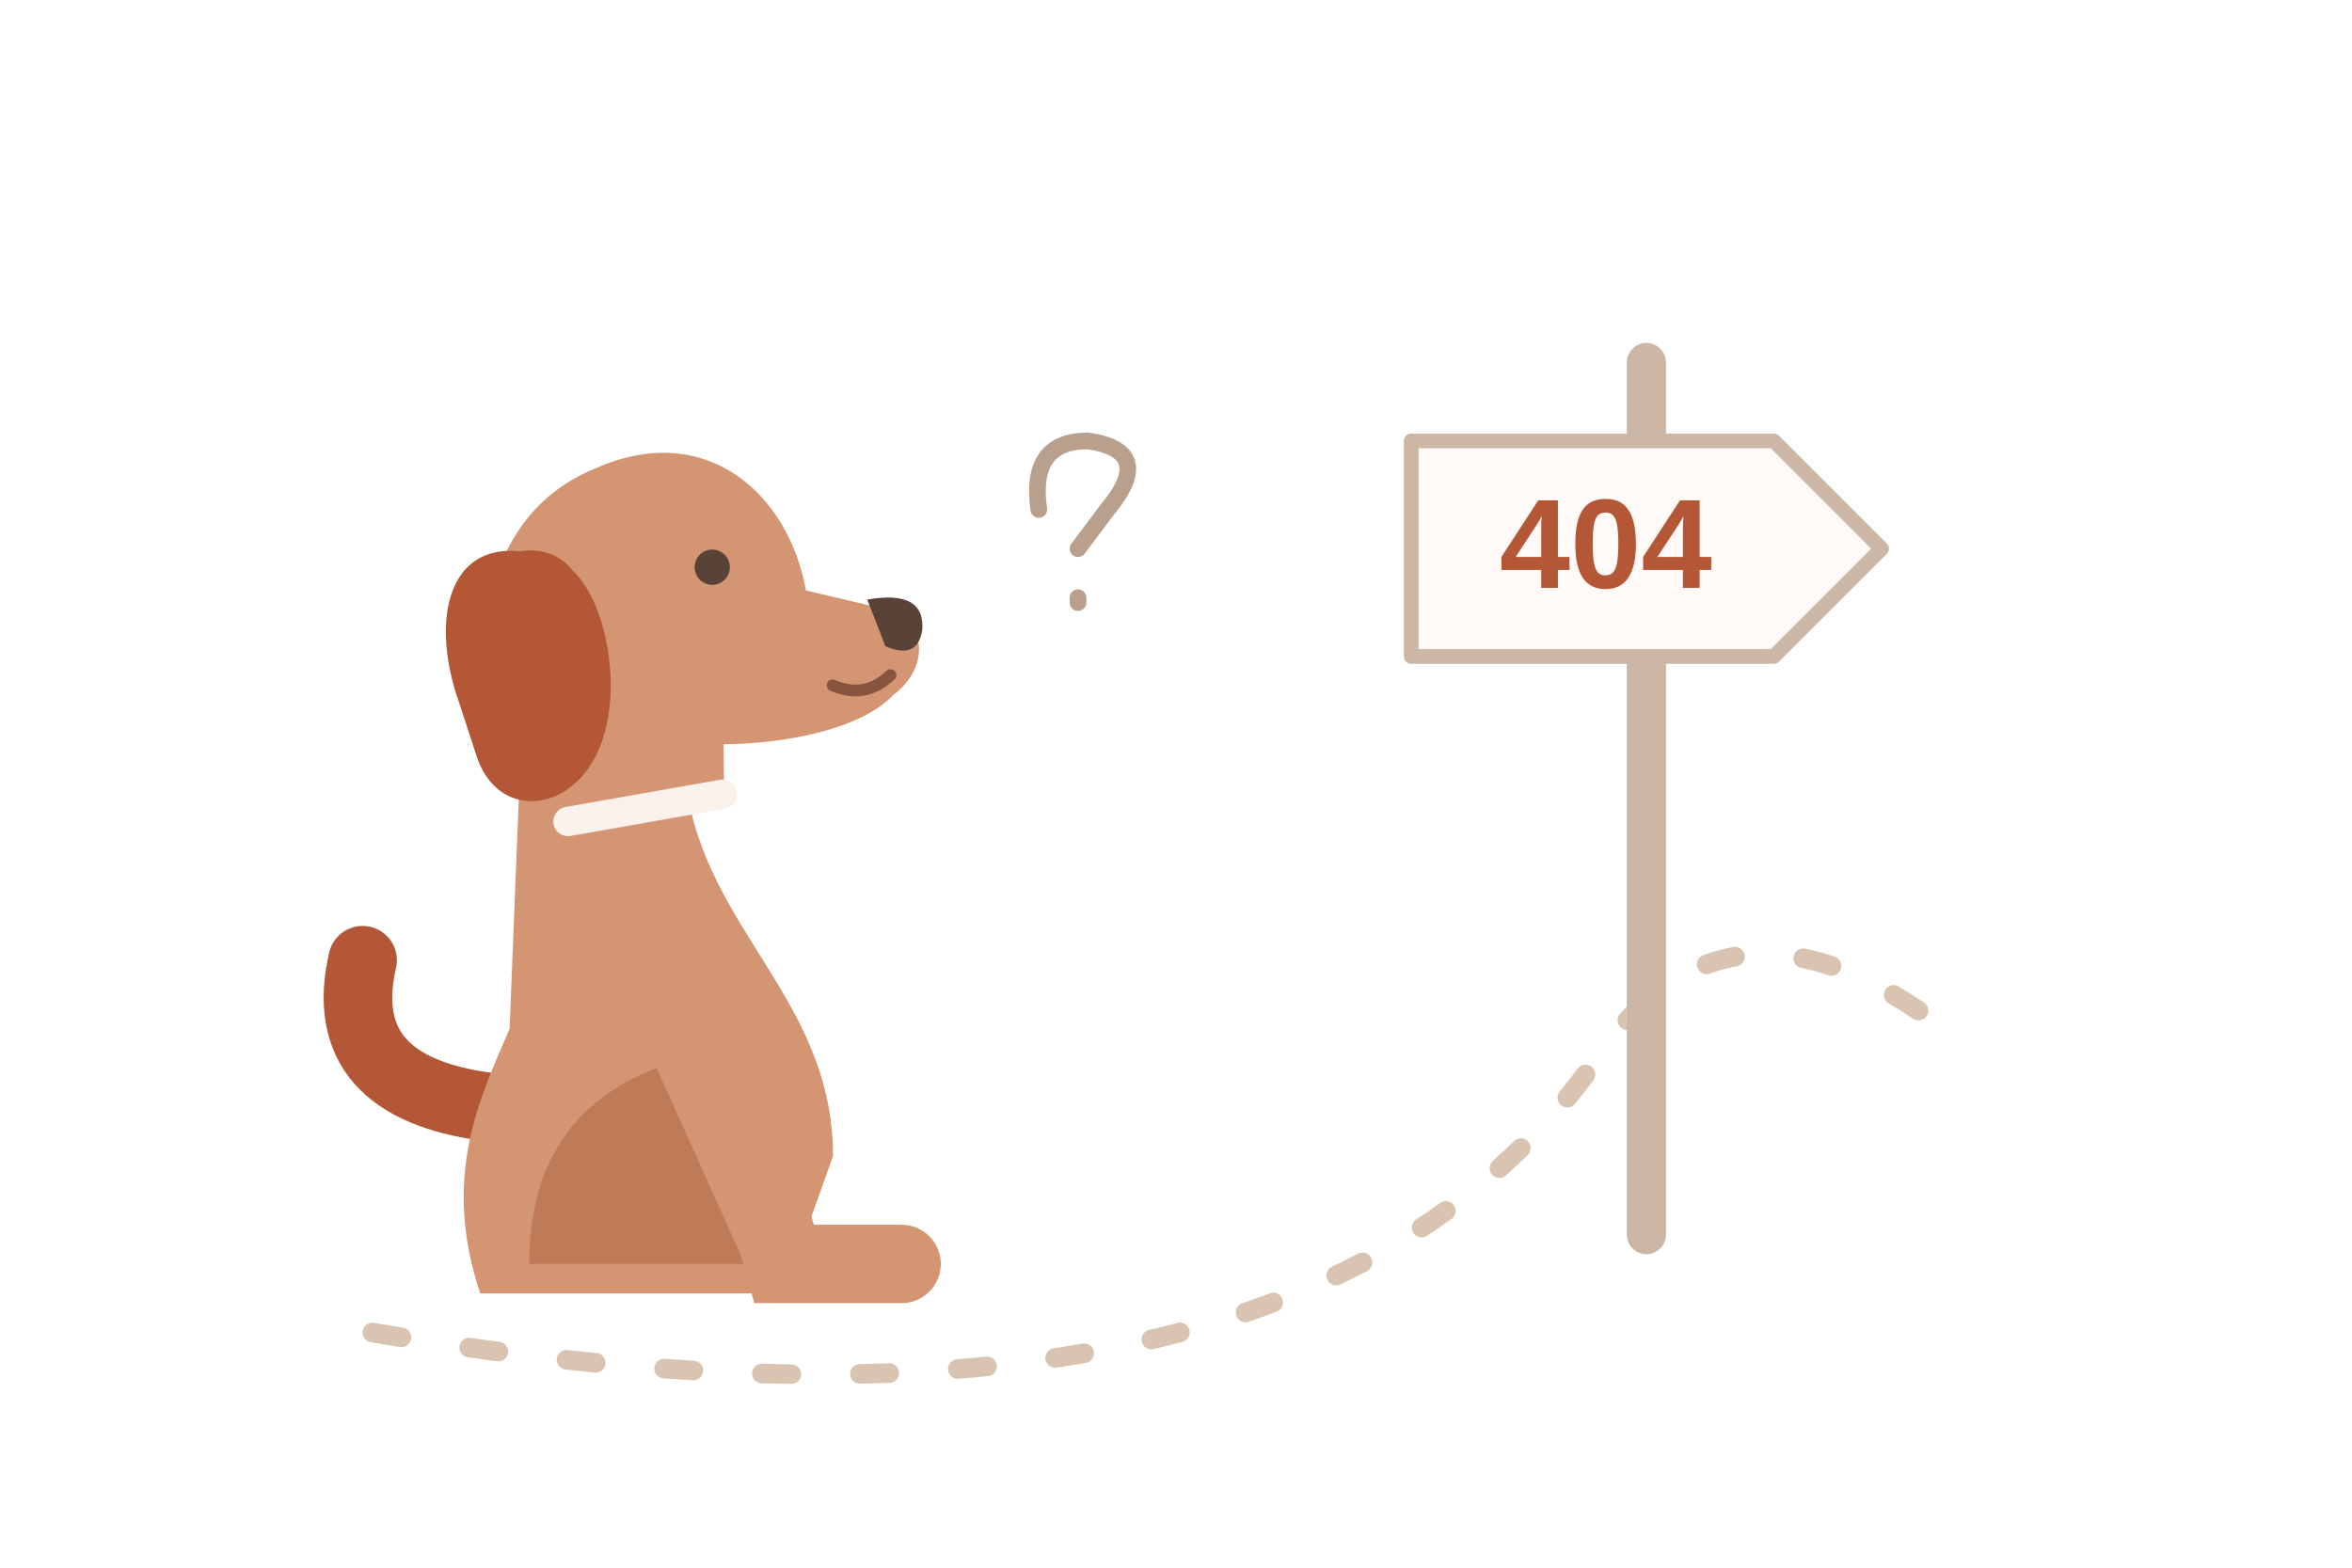
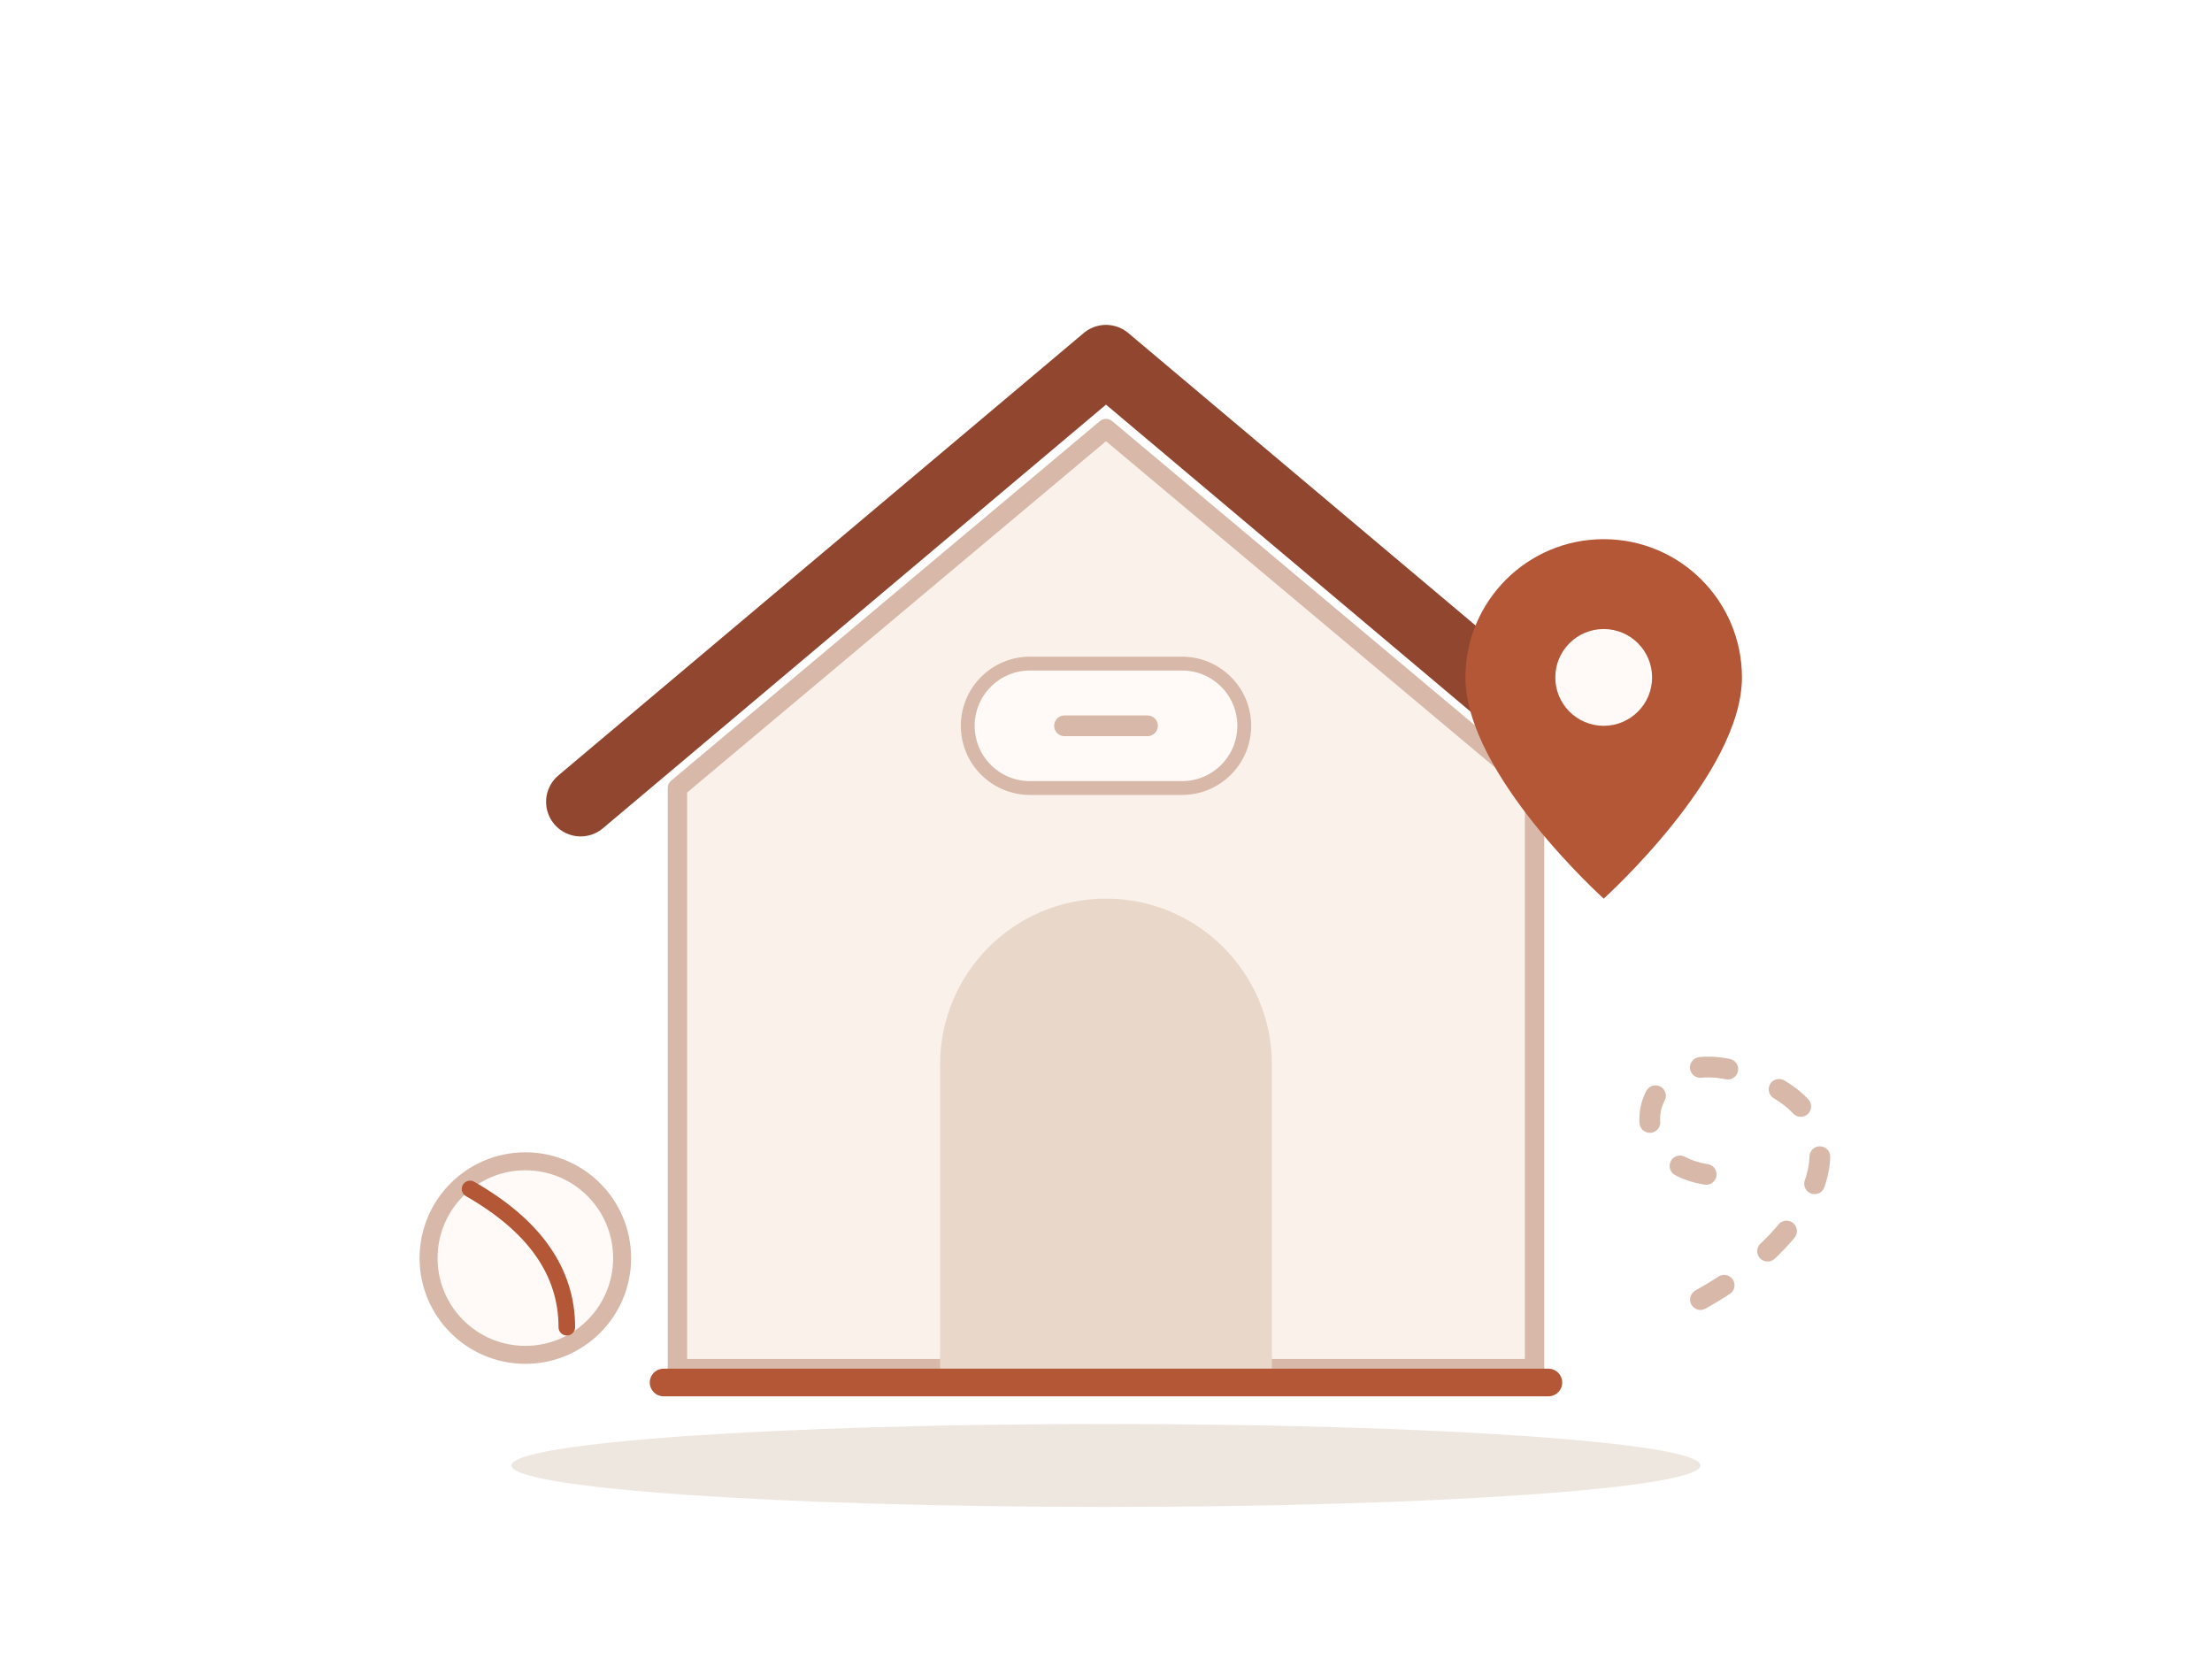
- <svg xmlns="http://www.w3.org/2000/svg" viewBox="0 0 240 160" fill="none">
-   <path d="M38 136q94 16 125-28q13-19 34-4" stroke="#d8c4b1" stroke-width="2" stroke-linecap="round" stroke-dasharray="3 7" />
-   <path d="M168 37v89" stroke="#ccb6a5" stroke-width="4" stroke-linecap="round" />
-   <path d="M144 45h37l11 11-11 11h-37Z" fill="#fffaf7" stroke="#ccb6a5" stroke-width="1.5" stroke-linejoin="round" />
-   <text x="153" y="60" fill="#b45736" font-family="Arial, sans-serif" font-size="13" font-weight="700">404</text>
-   <path d="M50 113q-16-2-13-15" stroke="#b45736" stroke-width="7" stroke-linecap="round" />
-   <path d="M53 80H70C72 95 85 102 85 118L80 132H49C45 120 49 112 52 105Z" fill="#d49573" />
-   <path d="M67 109q-13 5-13 20h22" fill="#bf7b58" />
-   <path d="M73 104l7 25h12" fill="none" stroke="#d49573" stroke-width="8" stroke-linecap="round" />
-   <g transform="translate(43 42) rotate(-10 24 24)">
-     <path d="M8 35C4 25 7 8 21 5C33 2 40 11 40 21L47 24C52 26 51 31 47 33C43 36 35 36 29 35L28 41H12Z" fill="#d49573" />
-     <path d="M12 12C5 10 2 17 3 25L4 32C5 38 11 39 15 35C20 30 20 19 17 15C16 13 14 12 12 12Z" fill="#b45736" />
-     <circle cx="31" cy="17" r="1.8" fill="#594238" />
-     <path d="M46 23q6 0 5 4q-1 3-4 1Z" fill="#594238" />
-     <path d="M41 31q3 2 6 0" stroke="#87543f" stroke-width="1.2" stroke-linecap="round" />
-     <path d="M12 40h16" stroke="#faf1eb" stroke-width="3" stroke-linecap="round" />
+ <svg xmlns="http://www.w3.org/2000/svg" viewBox="0 0 160 120" fill="none">
+   <style>
+ .float{animation:float 5s ease-in-out infinite;transform-box:fill-box;transform-origin:center}
+ .tag{animation:sway 4s ease-in-out infinite;transform-box:fill-box;transform-origin:50% 0%}
+ .signal{animation:signal 3.6s ease-in-out infinite}
+ @keyframes float{0%,100%{transform:translateY(0)}50%{transform:translateY(-2px)}}
+ @keyframes sway{0%,100%{transform:rotate(-5deg)}50%{transform:rotate(5deg)}}
+ @keyframes signal{0%,100%{opacity:.35}50%{opacity:1}}
+ @media(prefers-reduced-motion:reduce){.float,.tag,.signal{animation:none}}
+ </style>
+   <ellipse cx="80" cy="106" rx="43" ry="3" fill="#eee7df" />
+   <g class="float">
+     <path d="M49 57l31-26 31 26v42H49Z" fill="#faf1eb" stroke="#d8b8a8" stroke-width="1.4" stroke-linejoin="round" />
+     <path d="M42 58l38-32 38 32" stroke="#91472f" stroke-width="5" stroke-linecap="round" stroke-linejoin="round" />
+     <path d="M68 99V77a12 12 0 0 1 24 0v22" fill="#e9d8ca" />
+     <path d="M48 100h64" stroke="#b45736" stroke-width="2" stroke-linecap="round" />
+     <rect x="70" y="48" width="20" height="9" rx="4.5" fill="#fffaf7" stroke="#d8b8a8" stroke-width="1" />
+     <path d="M77 52.5h6" stroke="#d8b8a8" stroke-width="1.5" stroke-linecap="round" />
  </g>
-   <path d="M106 52q-1-7 5-7q7 1 2 7l-3 4m0 5v.5" stroke="#b8a08d" stroke-width="1.7" stroke-linecap="round" />
+   <g class="tag">
+     <path d="M126 49C126 56 116 65 116 65S106 56 106 49a10 10 0 1 1 20 0Z" fill="#b45736" />
+     <circle cx="116" cy="49" r="3.5" fill="#fffaf7" />
+   </g>
+   <path class="signal" d="M123 94c9-5 12-13 4-16-9-4-11 8-1 7" stroke="#d8b8a8" stroke-width="1.5" stroke-linecap="round" stroke-dasharray="2 4" />
+   <circle cx="38" cy="91" r="7" fill="#fffaf7" stroke="#d8b8a8" stroke-width="1.3" />
+   <path d="M34 86q7 4 7 10" stroke="#b45736" stroke-width="1.2" stroke-linecap="round" />
</svg>
